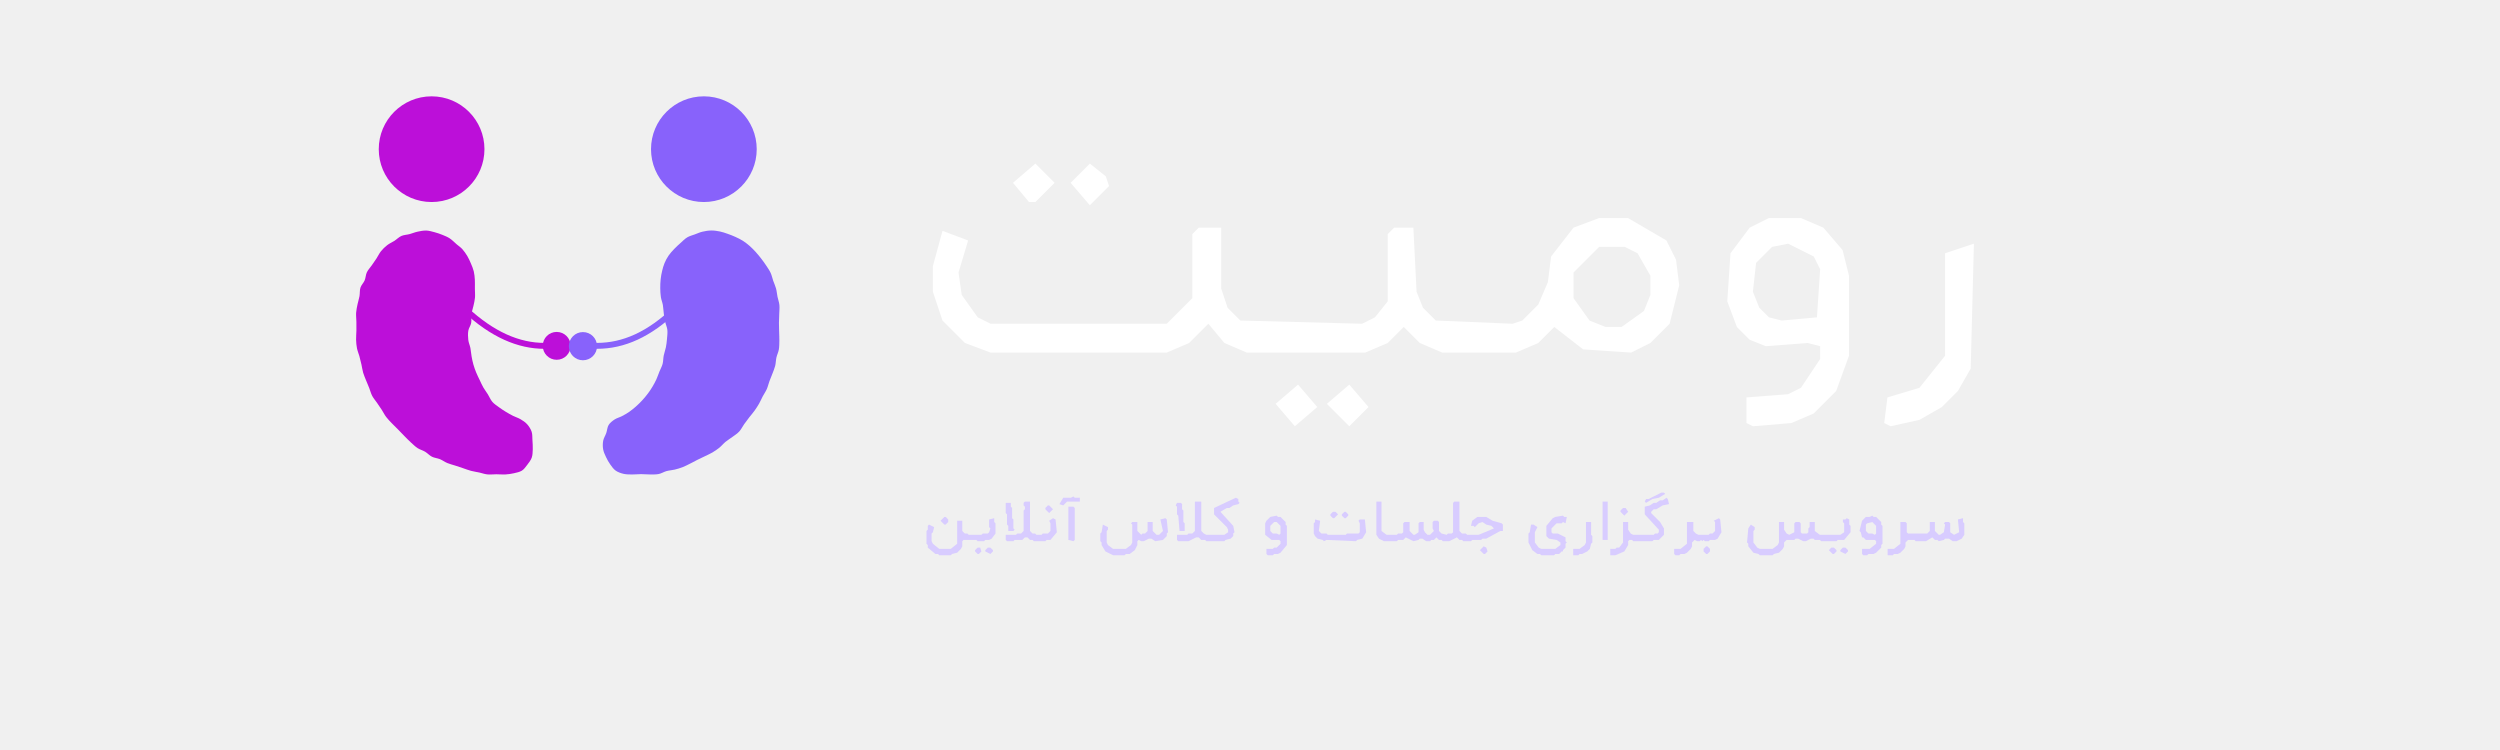
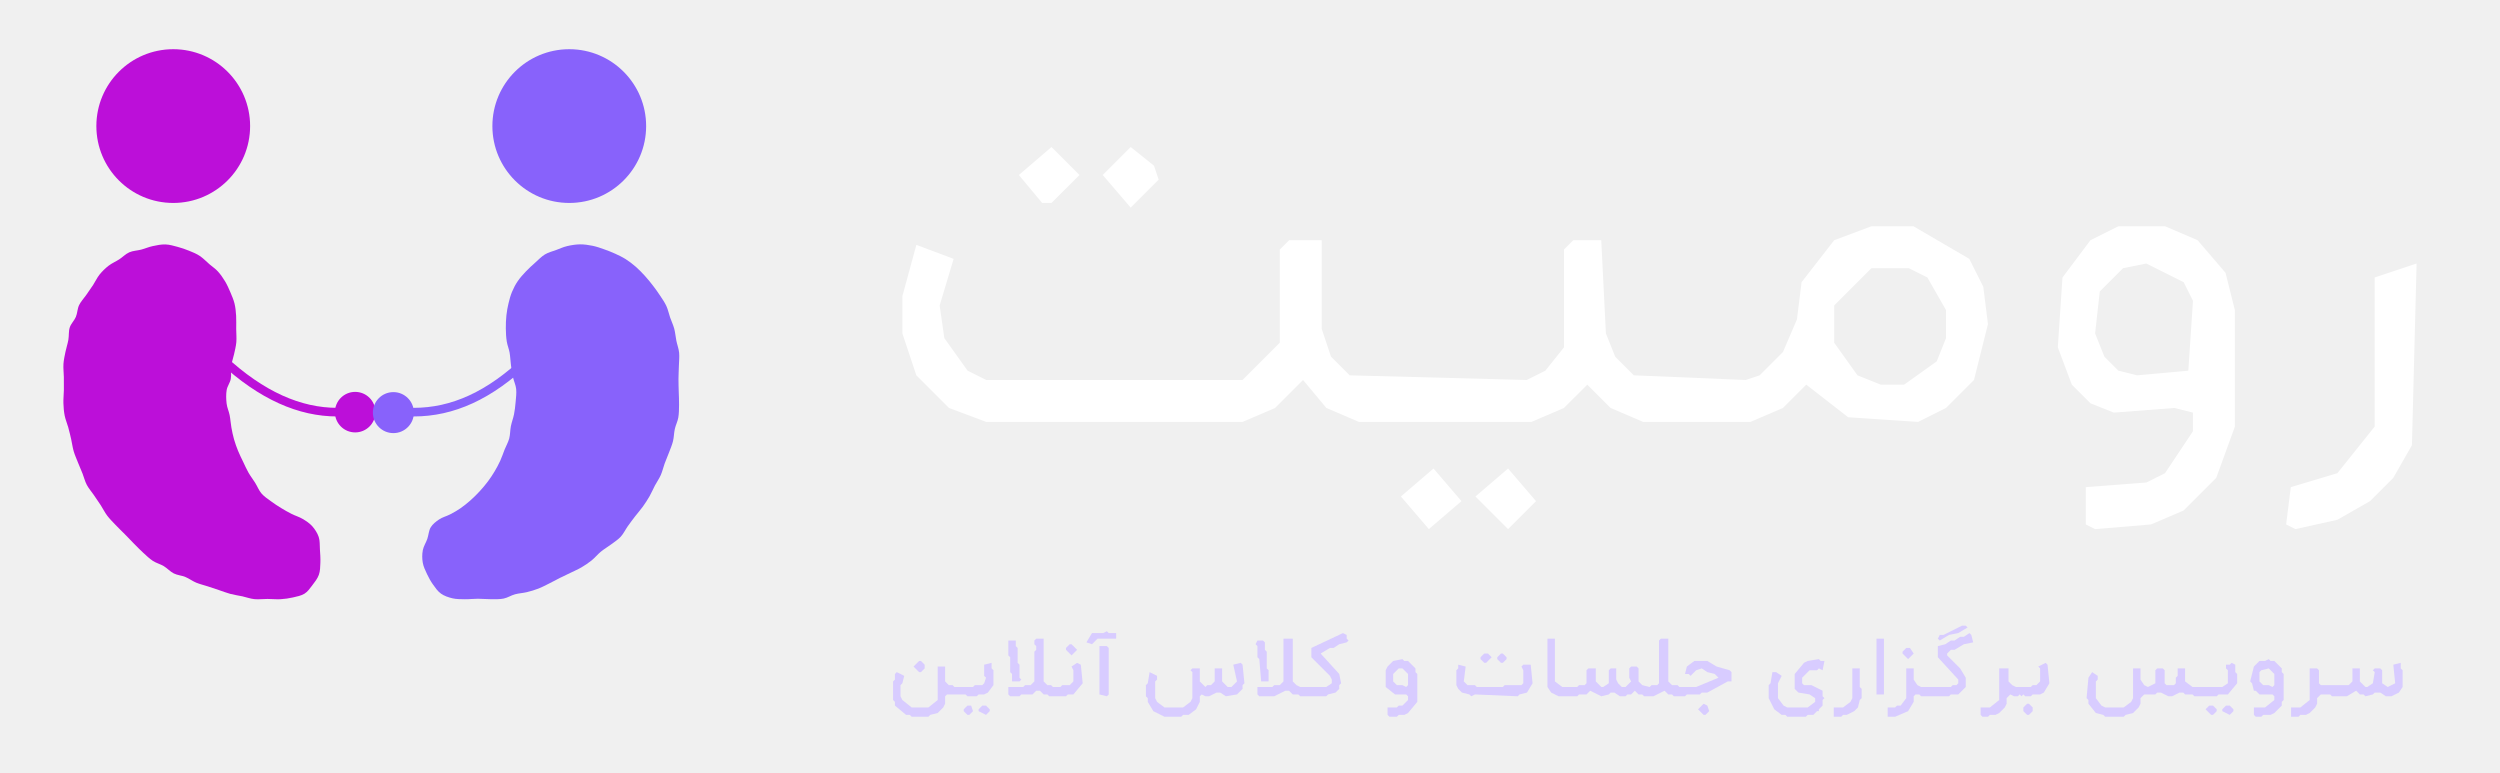
- <svg xmlns="http://www.w3.org/2000/svg" width="1600" height="480" viewBox="0 0 1600 480">
+ <svg xmlns="http://www.w3.org/2000/svg" width="1100" height="340" viewBox="200 40 1100 340" preserveAspectRatio="xMinYMid meet">
  <g id="PERSIAN_LOCKUP" transform="translate(185.000,14.500) scale(2.05)">
    <g id="icon">
      <g id="figure_left_warm" fill="#BC0FD9">
        <circle id="left_head" cx="44.500" cy="39.500" r="16.500" />
        <path id="left_body" d="M 40.076,65.265 C 39.214,65.450 38.470,65.791 37.634,66.012 C 36.798,66.234 35.849,66.246 35.060,66.596 C 34.271,66.945 33.639,67.630 32.902,68.108 C 32.165,68.586 31.339,68.922 30.638,69.463 C 29.938,70.004 29.253,70.667 28.698,71.357 C 28.142,72.047 27.785,72.867 27.303,73.604 C 26.822,74.340 26.312,75.053 25.809,75.777 C 25.307,76.500 24.655,77.165 24.286,77.945 C 23.918,78.725 23.933,79.663 23.600,80.458 C 23.267,81.253 22.559,81.892 22.291,82.713 C 22.022,83.535 22.141,84.519 21.989,85.387 C 21.837,86.256 21.552,87.058 21.376,87.922 C 21.201,88.785 20.996,89.659 20.937,90.566 C 20.877,91.473 21.006,92.431 21.021,93.364 C 21.036,94.296 21.042,95.223 21.026,96.162 C 21.010,97.100 20.897,98.077 20.927,98.996 C 20.956,99.915 21.032,100.815 21.205,101.676 C 21.378,102.538 21.734,103.325 21.965,104.163 C 22.196,105.000 22.395,105.849 22.589,106.701 C 22.783,107.553 22.886,108.443 23.129,109.275 C 23.371,110.107 23.728,110.893 24.045,111.694 C 24.362,112.495 24.713,113.279 25.030,114.081 C 25.347,114.883 25.544,115.740 25.946,116.505 C 26.349,117.270 26.950,117.946 27.447,118.672 C 27.945,119.399 28.452,120.125 28.930,120.862 C 29.408,121.600 29.780,122.390 30.313,123.099 C 30.846,123.807 31.495,124.447 32.127,125.114 C 32.759,125.780 33.449,126.430 34.106,127.098 C 34.764,127.767 35.413,128.461 36.072,129.126 C 36.731,129.790 37.385,130.467 38.062,131.084 C 38.739,131.701 39.399,132.350 40.133,132.828 C 40.867,133.305 41.720,133.502 42.467,133.950 C 43.214,134.398 43.844,135.128 44.616,135.516 C 45.388,135.904 46.302,135.948 47.099,136.276 C 47.896,136.604 48.602,137.150 49.397,137.484 C 50.191,137.817 51.044,138.010 51.865,138.278 C 52.686,138.547 53.505,138.824 54.324,139.096 C 55.144,139.369 55.940,139.690 56.781,139.914 C 57.623,140.138 58.520,140.255 59.373,140.441 C 60.226,140.628 61.006,140.942 61.900,141.034 C 62.793,141.126 63.795,140.991 64.734,140.993 C 65.674,140.996 66.631,141.103 67.539,141.050 C 68.448,140.996 69.332,140.871 70.187,140.673 C 71.043,140.475 71.982,140.295 72.672,139.864 C 73.362,139.434 73.814,138.762 74.327,138.089 C 74.841,137.415 75.459,136.639 75.751,135.823 C 76.044,135.006 76.044,134.107 76.082,133.188 C 76.120,132.269 76.041,131.226 75.981,130.310 C 75.922,129.394 75.998,128.512 75.725,127.692 C 75.452,126.873 74.916,126.038 74.344,125.393 C 73.771,124.748 73.029,124.264 72.290,123.822 C 71.550,123.381 70.680,123.134 69.907,122.743 C 69.134,122.353 68.395,121.937 67.651,121.480 C 66.907,121.023 66.143,120.525 65.440,120.002 C 64.737,119.479 63.993,119.001 63.433,118.345 C 62.873,117.688 62.544,116.807 62.079,116.062 C 61.614,115.316 61.073,114.625 60.643,113.873 C 60.213,113.120 59.870,112.325 59.497,111.546 C 59.125,110.767 58.733,109.997 58.409,109.199 C 58.085,108.400 57.792,107.589 57.554,106.755 C 57.316,105.921 57.140,105.064 56.983,104.196 C 56.825,103.328 56.778,102.403 56.607,101.546 C 56.435,100.690 56.063,99.952 55.956,99.056 C 55.848,98.160 55.815,97.049 55.964,96.168 C 56.112,95.288 56.686,94.635 56.849,93.773 C 57.012,92.912 56.823,91.885 56.941,90.999 C 57.058,90.114 57.373,89.314 57.556,88.459 C 57.740,87.603 57.966,86.767 58.043,85.866 C 58.119,84.965 58.021,83.993 58.014,83.053 C 58.006,82.112 58.058,81.132 57.998,80.226 C 57.939,79.319 57.864,78.455 57.658,77.612 C 57.452,76.770 57.101,75.966 56.763,75.169 C 56.424,74.371 56.074,73.574 55.629,72.830 C 55.183,72.085 54.641,71.311 54.088,70.703 C 53.535,70.096 52.961,69.741 52.312,69.185 C 51.662,68.629 50.930,67.857 50.192,67.368 C 49.454,66.879 48.676,66.576 47.882,66.251 C 47.088,65.927 46.272,65.647 45.427,65.422 C 44.582,65.197 43.703,64.928 42.811,64.902 C 41.920,64.876 40.939,65.080 40.076,65.265 Z" />
        <path id="left_connection" d="M 55.0,89.5 C 63.5,97.4 71.7,100.9 79.7,100.9" fill="none" stroke="#BC0FD9" stroke-width="1.85" stroke-linecap="round" />
        <circle id="left_node" cx="83.55" cy="100.9" r="4.35" />
      </g>
      <g id="figure_right_cool" fill="#8862FB">
        <circle id="right_head" cx="129.500" cy="39.500" r="16.500" />
        <path id="right_body" d="M 129.046,65.261 C 128.195,65.463 127.486,65.799 126.692,66.096 C 125.898,66.394 125.026,66.598 124.281,67.046 C 123.535,67.494 122.899,68.176 122.218,68.784 C 121.537,69.393 120.825,70.030 120.196,70.697 C 119.566,71.364 118.940,72.053 118.442,72.784 C 117.945,73.516 117.541,74.295 117.212,75.085 C 116.882,75.876 116.666,76.692 116.466,77.526 C 116.266,78.360 116.110,79.189 116.013,80.088 C 115.916,80.986 115.874,81.982 115.885,82.918 C 115.896,83.854 115.944,84.829 116.080,85.701 C 116.216,86.573 116.548,87.291 116.699,88.149 C 116.851,89.008 116.867,89.968 116.989,90.851 C 117.111,91.734 117.245,92.599 117.431,93.448 C 117.617,94.296 118.014,95.049 118.105,95.943 C 118.197,96.838 118.058,97.910 117.980,98.817 C 117.902,99.723 117.806,100.530 117.638,101.380 C 117.469,102.231 117.139,103.059 116.968,103.921 C 116.797,104.783 116.835,105.720 116.612,106.554 C 116.388,107.387 115.949,108.124 115.629,108.920 C 115.308,109.715 115.047,110.543 114.688,111.326 C 114.330,112.108 113.917,112.877 113.477,113.615 C 113.037,114.354 112.579,115.046 112.049,115.754 C 111.518,116.462 110.921,117.181 110.292,117.863 C 109.663,118.546 108.968,119.236 108.274,119.850 C 107.580,120.464 106.849,121.051 106.126,121.549 C 105.403,122.047 104.691,122.444 103.936,122.838 C 103.180,123.231 102.288,123.447 101.593,123.910 C 100.898,124.373 100.193,124.915 99.766,125.616 C 99.338,126.317 99.310,127.294 99.027,128.114 C 98.743,128.934 98.227,129.686 98.065,130.537 C 97.904,131.387 97.906,132.364 98.058,133.219 C 98.210,134.074 98.610,134.889 98.976,135.668 C 99.342,136.447 99.757,137.197 100.254,137.894 C 100.751,138.590 101.266,139.354 101.959,139.848 C 102.653,140.341 103.561,140.653 104.416,140.855 C 105.271,141.056 106.179,141.041 107.089,141.056 C 107.999,141.072 108.937,140.951 109.875,140.950 C 110.812,140.949 111.794,141.055 112.715,141.049 C 113.637,141.043 114.552,141.089 115.406,140.914 C 116.260,140.739 117.003,140.231 117.838,140.001 C 118.673,139.770 119.573,139.736 120.414,139.531 C 121.255,139.325 122.086,139.078 122.885,138.767 C 123.684,138.457 124.439,138.048 125.209,137.665 C 125.979,137.283 126.738,136.859 127.506,136.475 C 128.274,136.091 129.045,135.739 129.816,135.361 C 130.587,134.983 131.383,134.647 132.132,134.207 C 132.880,133.767 133.615,133.279 134.306,132.720 C 134.996,132.161 135.579,131.425 136.275,130.854 C 136.970,130.282 137.764,129.828 138.476,129.292 C 139.189,128.755 139.949,128.291 140.548,127.636 C 141.148,126.982 141.555,126.097 142.073,125.364 C 142.591,124.631 143.120,123.935 143.657,123.237 C 144.194,122.539 144.783,121.891 145.295,121.177 C 145.807,120.463 146.299,119.707 146.730,118.954 C 147.161,118.201 147.478,117.420 147.880,116.661 C 148.283,115.902 148.797,115.185 149.144,114.401 C 149.492,113.617 149.671,112.762 149.965,111.956 C 150.259,111.149 150.609,110.366 150.909,109.563 C 151.209,108.760 151.557,107.979 151.765,107.138 C 151.972,106.297 151.966,105.363 152.156,104.516 C 152.346,103.669 152.753,102.922 152.905,102.053 C 153.057,101.184 153.051,100.226 153.067,99.302 C 153.082,98.378 153.018,97.435 152.997,96.510 C 152.977,95.585 152.937,94.680 152.942,93.751 C 152.948,92.823 153.008,91.875 153.031,90.939 C 153.053,90.002 153.169,89.023 153.079,88.132 C 152.989,87.241 152.665,86.447 152.491,85.592 C 152.317,84.736 152.257,83.834 152.033,83.000 C 151.810,82.165 151.430,81.399 151.149,80.586 C 150.867,79.773 150.704,78.902 150.346,78.121 C 149.989,77.341 149.480,76.626 149.005,75.902 C 148.529,75.178 148.037,74.487 147.492,73.779 C 146.948,73.072 146.360,72.339 145.739,71.657 C 145.119,70.976 144.456,70.288 143.771,69.691 C 143.086,69.094 142.367,68.542 141.631,68.075 C 140.895,67.608 140.134,67.247 139.355,66.891 C 138.576,66.534 137.766,66.219 136.957,65.936 C 136.148,65.653 135.359,65.368 134.499,65.193 C 133.639,65.018 132.707,64.874 131.799,64.885 C 130.890,64.896 129.897,65.059 129.046,65.261 Z" />
        <path id="right_connection" d="M 96.1,100.9 C 104.4,100.9 112.4,97.4 120.7,89.4" fill="none" stroke="#8862FB" stroke-width="1.85" stroke-linecap="round" />
        <circle id="right_node" cx="91.75" cy="101.0" r="4.4" />
      </g>
    </g>
    <g id="persian_wordmark">
      <path id="roomeet_fa_outline" d="M 331.00,113.00 L 324.00,119.00 L 331.00,126.00 L 337.00,120.00 Z M 315.00,113.00 L 308.00,119.00 L 314.00,126.00 L 321.00,120.00 Z M 526.00,69.00 L 517.00,72.00 L 517.00,104.00 L 509.00,114.00 L 499.00,117.00 L 498.00,125.00 L 500.00,126.00 L 509.00,124.00 L 516.00,120.00 L 521.00,115.00 L 525.00,108.00 Z M 472.00,61.00 L 462.00,61.00 L 456.00,64.00 L 450.00,72.00 L 449.00,87.00 L 452.00,95.00 L 456.00,99.00 L 461.00,101.00 L 474.00,100.00 L 478.00,101.00 L 478.00,105.00 L 472.00,114.00 L 468.00,116.00 L 455.00,117.00 L 455.00,125.00 L 457.00,126.00 L 469.00,125.00 L 476.00,122.00 L 483.00,115.00 L 487.00,104.00 L 487.00,79.00 L 485.00,71.00 L 479.00,64.00 Z M 463.00,70.00 L 468.00,69.00 L 476.00,73.00 L 478.00,77.00 L 477.00,92.00 L 466.00,93.00 L 462.00,92.00 L 459.00,89.00 L 457.00,84.00 L 458.00,75.00 Z M 434.00,82.00 L 433.00,74.00 L 430.00,68.00 L 418.00,61.00 L 409.00,61.00 L 401.00,64.00 L 394.00,73.00 L 393.00,81.00 L 390.00,88.00 L 385.00,93.00 L 382.00,94.00 L 358.00,93.00 L 354.00,89.00 L 352.00,84.00 L 351.00,64.00 L 345.00,64.00 L 343.00,66.00 L 343.00,87.00 L 339.00,92.00 L 335.00,94.00 L 297.00,93.00 L 293.00,89.00 L 291.00,83.00 L 291.00,64.00 L 284.00,64.00 L 282.00,66.00 L 282.00,86.00 L 274.00,94.00 L 219.00,94.00 L 215.00,92.00 L 210.00,85.00 L 209.00,78.00 L 212.00,68.00 L 204.00,65.00 L 201.00,76.00 L 201.00,84.00 L 204.00,93.00 L 211.00,100.00 L 219.00,103.00 L 274.00,103.00 L 281.00,100.00 L 287.00,94.00 L 292.00,100.00 L 299.00,103.00 L 336.00,103.00 L 343.00,100.00 L 348.00,95.00 L 353.00,100.00 L 360.00,103.00 L 383.00,103.00 L 390.00,100.00 L 395.00,95.00 L 404.00,102.00 L 419.00,103.00 L 425.00,100.00 L 431.00,94.00 Z M 409.00,70.00 L 417.00,70.00 L 421.00,72.00 L 425.00,79.00 L 425.00,85.00 L 423.00,90.00 L 416.00,95.00 L 411.00,95.00 L 406.00,93.00 L 401.00,86.00 L 401.00,78.00 Z M 250.00,44.00 L 244.00,50.00 L 250.00,57.00 L 256.00,51.00 L 255.00,48.00 Z M 233.00,44.00 L 226.00,50.00 L 231.00,56.00 L 233.00,56.00 L 239.00,50.00 Z" fill="#FFFFFF" fill-rule="evenodd" />
    </g>
    <g id="persian_descriptor_exact">
      <path id="descriptor_fa_outline" d="M 485.094,163.882 L 484.296,164.680 L 484.296,165.079 L 485.892,165.877 L 486.690,165.079 L 486.690,164.680 L 485.892,163.882 Z M 481.502,163.882 L 480.704,164.680 L 481.901,165.877 L 482.300,165.877 L 483.099,165.079 L 483.099,164.680 L 482.300,163.882 Z M 218.153,163.882 L 217.355,164.680 L 217.355,165.079 L 218.951,165.877 L 219.749,165.079 L 219.749,164.680 L 218.951,163.882 Z M 215.759,163.882 L 214.961,163.882 L 214.163,164.680 L 214.163,165.079 L 214.961,165.877 L 215.360,165.877 L 216.158,165.079 Z M 442.399,163.483 L 441.601,164.281 L 441.601,165.079 L 442.399,165.877 L 442.798,165.877 L 443.596,165.079 L 443.596,164.281 L 442.798,163.483 Z M 372.970,163.483 L 371.773,164.680 L 372.970,165.877 L 373.369,165.877 L 374.167,165.079 L 373.768,163.882 Z M 406.488,155.901 L 404.892,155.901 L 404.892,162.286 L 404.493,163.084 L 402.897,164.281 L 400.901,164.281 L 400.901,166.276 L 402.498,166.276 L 402.897,165.877 L 403.695,165.877 L 405.291,165.079 L 406.089,164.281 L 406.488,162.685 L 406.887,162.286 L 406.887,160.291 L 406.488,159.892 Z M 319.901,156.300 L 319.901,159.493 L 320.300,160.291 L 321.099,161.089 L 322.695,161.488 L 323.094,161.887 L 323.892,161.488 L 333.069,161.887 L 333.468,161.488 L 335.064,161.089 L 336.261,159.094 L 335.862,155.103 L 334.266,155.103 L 333.867,155.502 L 334.266,156.300 L 334.266,159.094 L 333.867,159.493 L 330.276,159.493 L 329.877,159.892 L 324.291,159.892 L 323.892,159.493 L 322.296,159.493 L 321.498,158.695 L 321.897,155.502 L 320.300,155.103 L 320.300,155.901 Z M 522.601,154.704 L 521.005,155.103 L 521.404,159.094 L 519.808,159.892 L 518.611,159.094 L 518.611,156.300 L 518.212,155.901 L 517.015,155.901 L 516.616,156.300 L 517.015,156.700 L 516.616,159.094 L 515.419,159.892 L 515.020,159.892 L 513.823,158.695 L 513.823,155.901 L 512.227,155.901 L 512.227,158.695 L 511.429,159.493 L 505.443,159.493 L 505.044,159.094 L 505.044,156.300 L 504.645,155.901 L 503.049,155.901 L 503.049,162.685 L 501.054,164.281 L 499.059,164.281 L 499.059,166.276 L 500.655,166.276 L 501.054,165.877 L 502.251,165.877 L 503.049,165.478 L 504.246,164.281 L 504.645,163.483 L 504.645,162.286 L 505.443,161.488 L 507.438,161.488 L 507.837,161.887 L 511.030,161.887 L 513.025,160.690 L 513.823,161.488 L 514.621,161.488 L 515.020,161.887 L 516.616,161.488 L 517.015,161.089 L 518.212,161.089 L 519.409,161.887 L 520.606,161.887 L 522.202,161.089 L 523.000,159.892 L 523.000,156.300 L 522.601,155.901 Z M 487.488,157.099 L 487.089,156.700 L 487.089,155.103 L 486.291,154.704 L 485.892,155.103 L 485.094,155.103 L 485.094,155.901 L 485.493,156.300 L 485.493,159.094 L 484.296,159.892 L 477.911,159.892 L 476.315,158.695 L 476.315,155.901 L 474.719,155.901 L 474.719,157.498 L 474.320,157.897 L 474.320,159.094 L 473.921,159.493 L 472.325,159.493 L 471.926,159.094 L 471.926,156.300 L 471.527,155.901 L 470.330,155.901 L 469.931,156.300 L 469.931,159.094 L 468.335,159.892 L 467.537,159.493 L 466.739,158.296 L 466.739,155.901 L 465.143,155.901 L 465.143,162.286 L 464.744,163.084 L 463.148,164.281 L 459.158,164.281 L 458.360,163.882 L 457.163,162.286 L 457.163,158.695 L 457.562,158.296 L 457.562,157.498 L 456.365,156.700 L 455.567,157.897 L 455.167,162.286 L 455.567,162.685 L 455.567,163.483 L 457.163,165.478 L 458.759,165.877 L 459.158,166.276 L 463.148,166.276 L 463.547,165.877 L 465.143,165.478 L 466.340,164.281 L 466.739,163.483 L 466.739,162.286 L 467.537,161.488 L 469.931,161.488 L 470.330,161.089 L 471.128,161.089 L 472.724,161.887 L 473.522,161.887 L 475.118,161.089 L 475.916,161.089 L 476.315,161.488 L 477.911,161.488 L 478.310,161.887 L 483.099,161.887 L 483.498,161.488 L 485.493,161.488 L 487.488,159.094 Z M 446.788,155.103 L 446.389,154.704 L 444.793,155.502 L 445.192,155.901 L 445.192,158.695 L 444.394,159.493 L 443.596,159.493 L 443.197,159.892 L 440.005,159.892 L 439.207,159.493 L 438.409,158.695 L 438.409,155.901 L 436.414,155.901 L 436.414,162.685 L 434.419,164.281 L 432.424,164.281 L 432.424,165.877 L 432.823,166.276 L 434.020,166.276 L 434.419,165.877 L 435.616,165.877 L 436.414,165.478 L 437.611,164.281 L 438.010,163.483 L 438.010,162.286 L 438.808,161.488 L 439.606,161.887 L 440.404,161.887 L 440.803,161.488 L 441.202,161.887 L 441.601,161.488 L 442.000,161.887 L 443.197,161.887 L 443.596,161.488 L 445.192,161.488 L 445.990,161.089 L 447.187,159.094 Z M 274.015,155.103 L 273.616,154.704 L 272.020,155.103 L 272.818,158.695 L 271.621,159.892 L 270.823,159.892 L 269.626,158.695 L 269.626,155.901 L 268.030,155.901 L 268.030,158.695 L 267.232,159.493 L 266.433,159.493 L 266.034,159.892 L 264.837,158.695 L 264.837,155.901 L 263.241,155.901 L 262.842,156.300 L 263.241,156.700 L 263.241,162.286 L 262.842,163.084 L 261.246,164.281 L 257.256,164.281 L 255.660,163.084 L 255.261,162.286 L 255.261,158.695 L 255.660,158.296 L 255.660,157.498 L 254.064,156.700 L 253.665,159.094 L 253.266,159.493 L 253.266,161.887 L 253.665,162.286 L 253.665,163.084 L 254.862,165.079 L 257.256,166.276 L 260.847,166.276 L 261.246,165.877 L 262.443,165.877 L 264.039,164.680 L 264.837,163.084 L 264.837,161.887 L 265.236,161.488 L 266.034,161.887 L 266.833,161.887 L 268.429,161.089 L 269.227,161.089 L 270.424,161.887 L 272.818,161.488 L 274.015,160.291 L 274.015,159.493 L 274.414,159.094 Z M 220.148,154.704 L 218.552,155.103 L 218.552,157.498 L 218.951,157.897 L 218.552,159.094 L 218.153,159.493 L 216.557,159.493 L 216.158,159.892 L 212.167,159.892 L 211.768,159.493 L 210.970,159.493 L 210.172,158.695 L 210.172,155.502 L 208.576,155.502 L 208.576,162.685 L 206.581,164.281 L 202.990,164.281 L 200.995,162.685 L 200.596,161.887 L 200.596,159.493 L 200.995,159.094 L 201.394,157.498 L 199.798,156.700 L 199.399,157.099 L 199.399,158.296 L 199.000,158.695 L 199.000,162.685 L 199.399,163.084 L 199.399,163.882 L 201.793,165.877 L 202.591,165.877 L 202.990,166.276 L 206.581,166.276 L 206.980,165.877 L 208.576,165.478 L 209.773,164.281 L 210.172,163.483 L 210.172,161.887 L 210.571,161.488 L 214.562,161.488 L 214.961,161.887 L 216.956,161.887 L 217.355,161.488 L 218.552,161.488 L 219.350,161.089 L 220.547,159.493 L 220.547,156.300 L 220.148,155.901 Z M 204.586,154.305 L 203.389,155.502 L 204.586,156.700 L 204.985,156.700 L 205.783,155.901 L 205.783,155.103 L 204.985,154.305 Z M 494.271,153.906 L 493.473,154.305 L 492.276,154.305 L 491.079,155.502 L 490.281,158.695 L 490.680,159.094 L 491.079,160.690 L 491.478,160.690 L 492.276,161.488 L 495.069,161.488 L 495.468,161.887 L 495.468,162.685 L 493.473,164.281 L 491.079,164.281 L 491.079,165.877 L 491.478,166.276 L 492.675,166.276 L 493.074,165.877 L 494.670,165.877 L 495.468,165.478 L 497.064,163.882 L 497.064,163.084 L 497.463,162.685 L 497.463,157.099 L 497.064,156.700 L 497.064,155.901 L 495.468,154.305 L 494.670,154.305 Z M 492.675,156.300 L 494.271,155.901 L 495.468,157.099 L 495.468,159.493 L 495.069,159.892 L 494.271,159.493 L 493.074,159.493 L 492.276,158.695 L 492.276,156.700 Z M 398.906,154.305 L 398.108,154.305 L 397.709,153.906 L 395.315,154.305 L 394.517,154.704 L 392.522,157.099 L 392.522,160.291 L 393.320,161.089 L 395.714,161.488 L 396.911,162.286 L 396.911,163.084 L 395.315,164.281 L 390.926,164.281 L 390.128,163.882 L 388.931,162.286 L 388.931,159.094 L 389.729,157.498 L 388.532,156.700 L 387.734,156.700 L 387.335,159.094 L 386.936,159.493 L 386.936,162.286 L 388.133,164.680 L 389.729,165.877 L 390.527,165.877 L 390.926,166.276 L 394.916,166.276 L 395.315,165.877 L 396.512,165.877 L 397.310,165.079 L 397.709,165.079 L 397.709,164.680 L 398.507,163.882 L 398.507,162.685 L 398.906,162.286 L 398.507,161.887 L 398.507,160.690 L 396.113,159.493 L 394.517,159.493 L 394.118,159.094 L 394.118,157.897 L 395.714,156.300 L 397.310,156.300 L 397.709,155.901 L 398.507,156.300 Z M 308.330,153.906 L 306.335,154.305 L 305.138,155.502 L 304.739,156.300 L 304.739,159.892 L 306.734,161.488 L 309.128,161.488 L 309.527,161.887 L 309.527,162.685 L 308.330,163.882 L 307.532,163.882 L 307.133,164.281 L 305.138,164.281 L 305.138,165.877 L 305.537,166.276 L 307.133,166.276 L 307.532,165.877 L 308.729,165.877 L 309.527,165.478 L 311.522,163.084 L 311.522,157.099 L 311.123,156.700 L 311.123,155.901 L 309.527,154.305 L 308.729,154.305 Z M 307.532,155.901 L 308.330,155.901 L 309.527,157.099 L 309.527,159.493 L 309.128,159.892 L 308.330,159.493 L 307.133,159.493 L 306.335,158.695 L 306.335,157.099 Z M 329.478,152.709 L 328.680,153.507 L 328.680,153.906 L 329.478,154.704 L 329.877,154.704 L 330.675,153.906 L 330.675,153.507 L 329.877,152.709 Z M 326.685,152.709 L 325.887,152.709 L 325.089,153.507 L 325.089,153.906 L 325.887,154.704 L 326.286,154.704 L 327.483,153.507 Z M 417.261,151.512 L 416.463,151.512 L 415.665,152.310 L 415.665,152.709 L 416.862,153.906 L 418.059,152.709 Z M 243.291,151.113 L 243.291,161.488 L 244.887,161.887 L 245.286,161.488 L 245.286,151.512 L 244.887,151.113 Z M 236.906,150.714 L 236.108,151.512 L 236.108,151.911 L 237.305,153.108 L 238.502,151.911 L 237.305,150.714 Z M 277.207,149.916 L 276.808,150.714 L 277.207,151.113 L 277.207,153.507 L 277.606,153.906 L 278.005,158.695 L 279.601,158.695 L 279.601,156.300 L 279.202,155.901 L 279.202,152.310 L 278.803,151.911 L 278.803,150.315 L 278.404,149.916 Z M 223.739,149.916 L 223.739,153.108 L 224.138,153.507 L 224.138,156.700 L 224.537,157.099 L 224.537,158.695 L 226.133,158.695 L 226.532,158.296 L 226.133,157.897 L 226.133,155.103 L 225.734,154.704 L 225.734,151.512 L 225.335,151.113 L 225.335,149.916 Z M 410.079,149.517 L 410.079,161.488 L 411.675,161.488 L 411.675,149.517 Z M 339.453,149.517 L 339.453,159.892 L 340.251,161.089 L 341.847,161.887 L 345.837,161.887 L 346.236,161.488 L 347.833,161.488 L 348.631,160.690 L 351.025,161.887 L 352.621,161.488 L 353.020,161.089 L 353.818,161.089 L 355.015,161.887 L 356.212,161.887 L 356.611,161.488 L 357.409,161.488 L 358.207,160.690 L 359.005,161.488 L 359.803,161.488 L 360.202,161.887 L 362.197,161.887 L 364.591,160.690 L 365.389,161.488 L 366.187,161.488 L 366.586,161.887 L 368.980,161.887 L 369.379,161.488 L 372.172,161.488 L 372.571,161.089 L 373.768,161.089 L 378.158,158.695 L 378.956,158.695 L 378.956,156.700 L 378.557,156.300 L 375.764,155.502 L 373.768,154.305 L 370.975,154.305 L 369.379,155.502 L 368.980,157.099 L 369.778,157.099 L 370.177,157.498 L 371.374,156.300 L 372.571,155.901 L 373.768,156.700 L 375.365,157.099 L 376.163,157.897 L 371.374,159.892 L 367.783,159.892 L 367.384,159.493 L 366.187,159.493 L 365.389,158.695 L 365.389,149.517 L 363.793,149.517 L 363.394,149.916 L 363.394,159.094 L 362.995,159.493 L 361.798,159.493 L 361.399,159.892 L 359.803,159.493 L 359.005,158.695 L 359.005,155.901 L 358.606,155.502 L 357.409,155.502 L 357.010,155.901 L 357.010,157.897 L 357.409,158.695 L 356.212,159.892 L 355.414,159.892 L 354.616,159.094 L 354.217,158.296 L 354.217,155.901 L 353.020,155.901 L 352.621,156.300 L 352.621,159.094 L 351.424,159.892 L 351.025,159.892 L 349.828,158.695 L 349.828,155.901 L 348.232,155.901 L 347.833,156.300 L 347.833,159.094 L 347.433,159.493 L 346.236,159.493 L 345.837,159.892 L 342.645,159.892 L 341.049,158.695 L 341.049,149.517 Z M 229.724,149.517 L 229.325,149.916 L 229.325,150.714 L 229.724,151.113 L 229.724,151.911 L 229.325,152.310 L 229.325,158.695 L 228.527,159.493 L 227.330,159.493 L 226.931,159.892 L 223.739,159.892 L 223.739,161.488 L 224.138,161.887 L 226.133,161.887 L 226.532,161.488 L 228.926,161.488 L 229.724,160.690 L 230.522,160.690 L 231.320,161.488 L 232.118,161.488 L 232.517,161.887 L 236.108,161.887 L 236.507,161.488 L 237.704,161.488 L 239.700,159.094 L 239.300,155.103 L 238.502,154.704 L 237.305,155.502 L 237.704,156.300 L 237.704,158.695 L 236.906,159.493 L 235.310,159.493 L 234.911,159.892 L 233.315,159.892 L 232.916,159.493 L 232.118,159.493 L 231.320,158.695 L 231.320,149.517 Z M 430.429,148.719 L 430.030,148.320 L 428.833,149.118 L 428.034,149.118 L 426.837,149.916 L 426.039,149.916 L 424.842,150.714 L 423.246,151.113 L 423.246,153.507 L 427.635,158.296 L 427.635,159.094 L 427.236,159.493 L 426.438,159.493 L 426.039,159.892 L 419.655,159.892 L 418.857,159.493 L 418.059,158.296 L 418.059,155.901 L 416.463,155.901 L 416.463,162.286 L 415.266,163.882 L 414.468,163.882 L 414.069,164.281 L 412.473,164.281 L 412.473,166.276 L 414.069,166.276 L 416.862,165.079 L 418.059,163.084 L 418.059,161.887 L 418.458,161.488 L 419.256,161.488 L 419.655,161.887 L 425.640,161.887 L 426.039,161.488 L 427.635,161.488 L 429.232,159.892 L 429.232,157.897 L 428.034,155.901 L 425.241,153.108 L 425.241,152.709 L 426.039,151.911 L 426.837,151.911 L 428.833,150.714 L 430.828,150.315 Z M 296.360,148.719 L 295.562,148.320 L 288.778,151.512 L 288.778,153.507 L 292.768,157.498 L 293.167,158.296 L 293.167,159.094 L 291.970,159.892 L 286.384,159.892 L 285.586,159.493 L 284.788,158.695 L 284.788,149.517 L 282.793,149.517 L 282.793,158.695 L 281.995,159.493 L 280.798,159.493 L 280.399,159.892 L 277.207,159.892 L 277.207,161.488 L 277.606,161.887 L 280.798,161.887 L 283.192,160.690 L 283.990,160.690 L 284.788,161.488 L 285.985,161.488 L 286.384,161.887 L 291.970,161.887 L 292.369,161.488 L 293.966,161.089 L 294.764,160.291 L 294.764,159.493 L 295.163,159.094 L 294.764,157.099 L 290.773,152.709 L 292.768,151.512 L 293.567,151.512 L 294.764,150.714 L 296.360,150.315 L 296.759,149.916 L 296.360,149.517 Z M 246.882,148.320 L 245.286,148.320 L 244.887,147.921 L 244.089,148.320 L 241.695,148.320 L 240.498,150.315 L 241.695,150.714 L 242.892,149.517 L 246.882,149.517 Z M 429.631,147.123 L 429.232,146.724 L 428.433,146.724 L 424.443,148.719 L 423.645,148.719 L 423.246,149.517 L 423.645,149.916 L 425.640,148.719 L 427.635,148.320 Z" fill="#D8CCFF" fill-rule="evenodd" />
    </g>
  </g>
  <g id="editable_text_reference" style="display:none">
    <text x="800" y="430" text-anchor="middle" direction="rtl" font-family="Noto Sans Arabic" font-weight="500" font-size="28" fill="#D8CCFF">سرویس برگزاری جلسات و کلاس آنلاین</text>
  </g>
  <g id="palette" style="display:none">
    <rect x="0" y="0" width="10" height="10" fill="#BC0FD9" />
    <rect x="12" y="0" width="10" height="10" fill="#8862FB" />
    <rect x="24" y="0" width="10" height="10" fill="#040E38" />
    <rect x="36" y="0" width="10" height="10" fill="#8A4BF5" />
  </g>
</svg>
